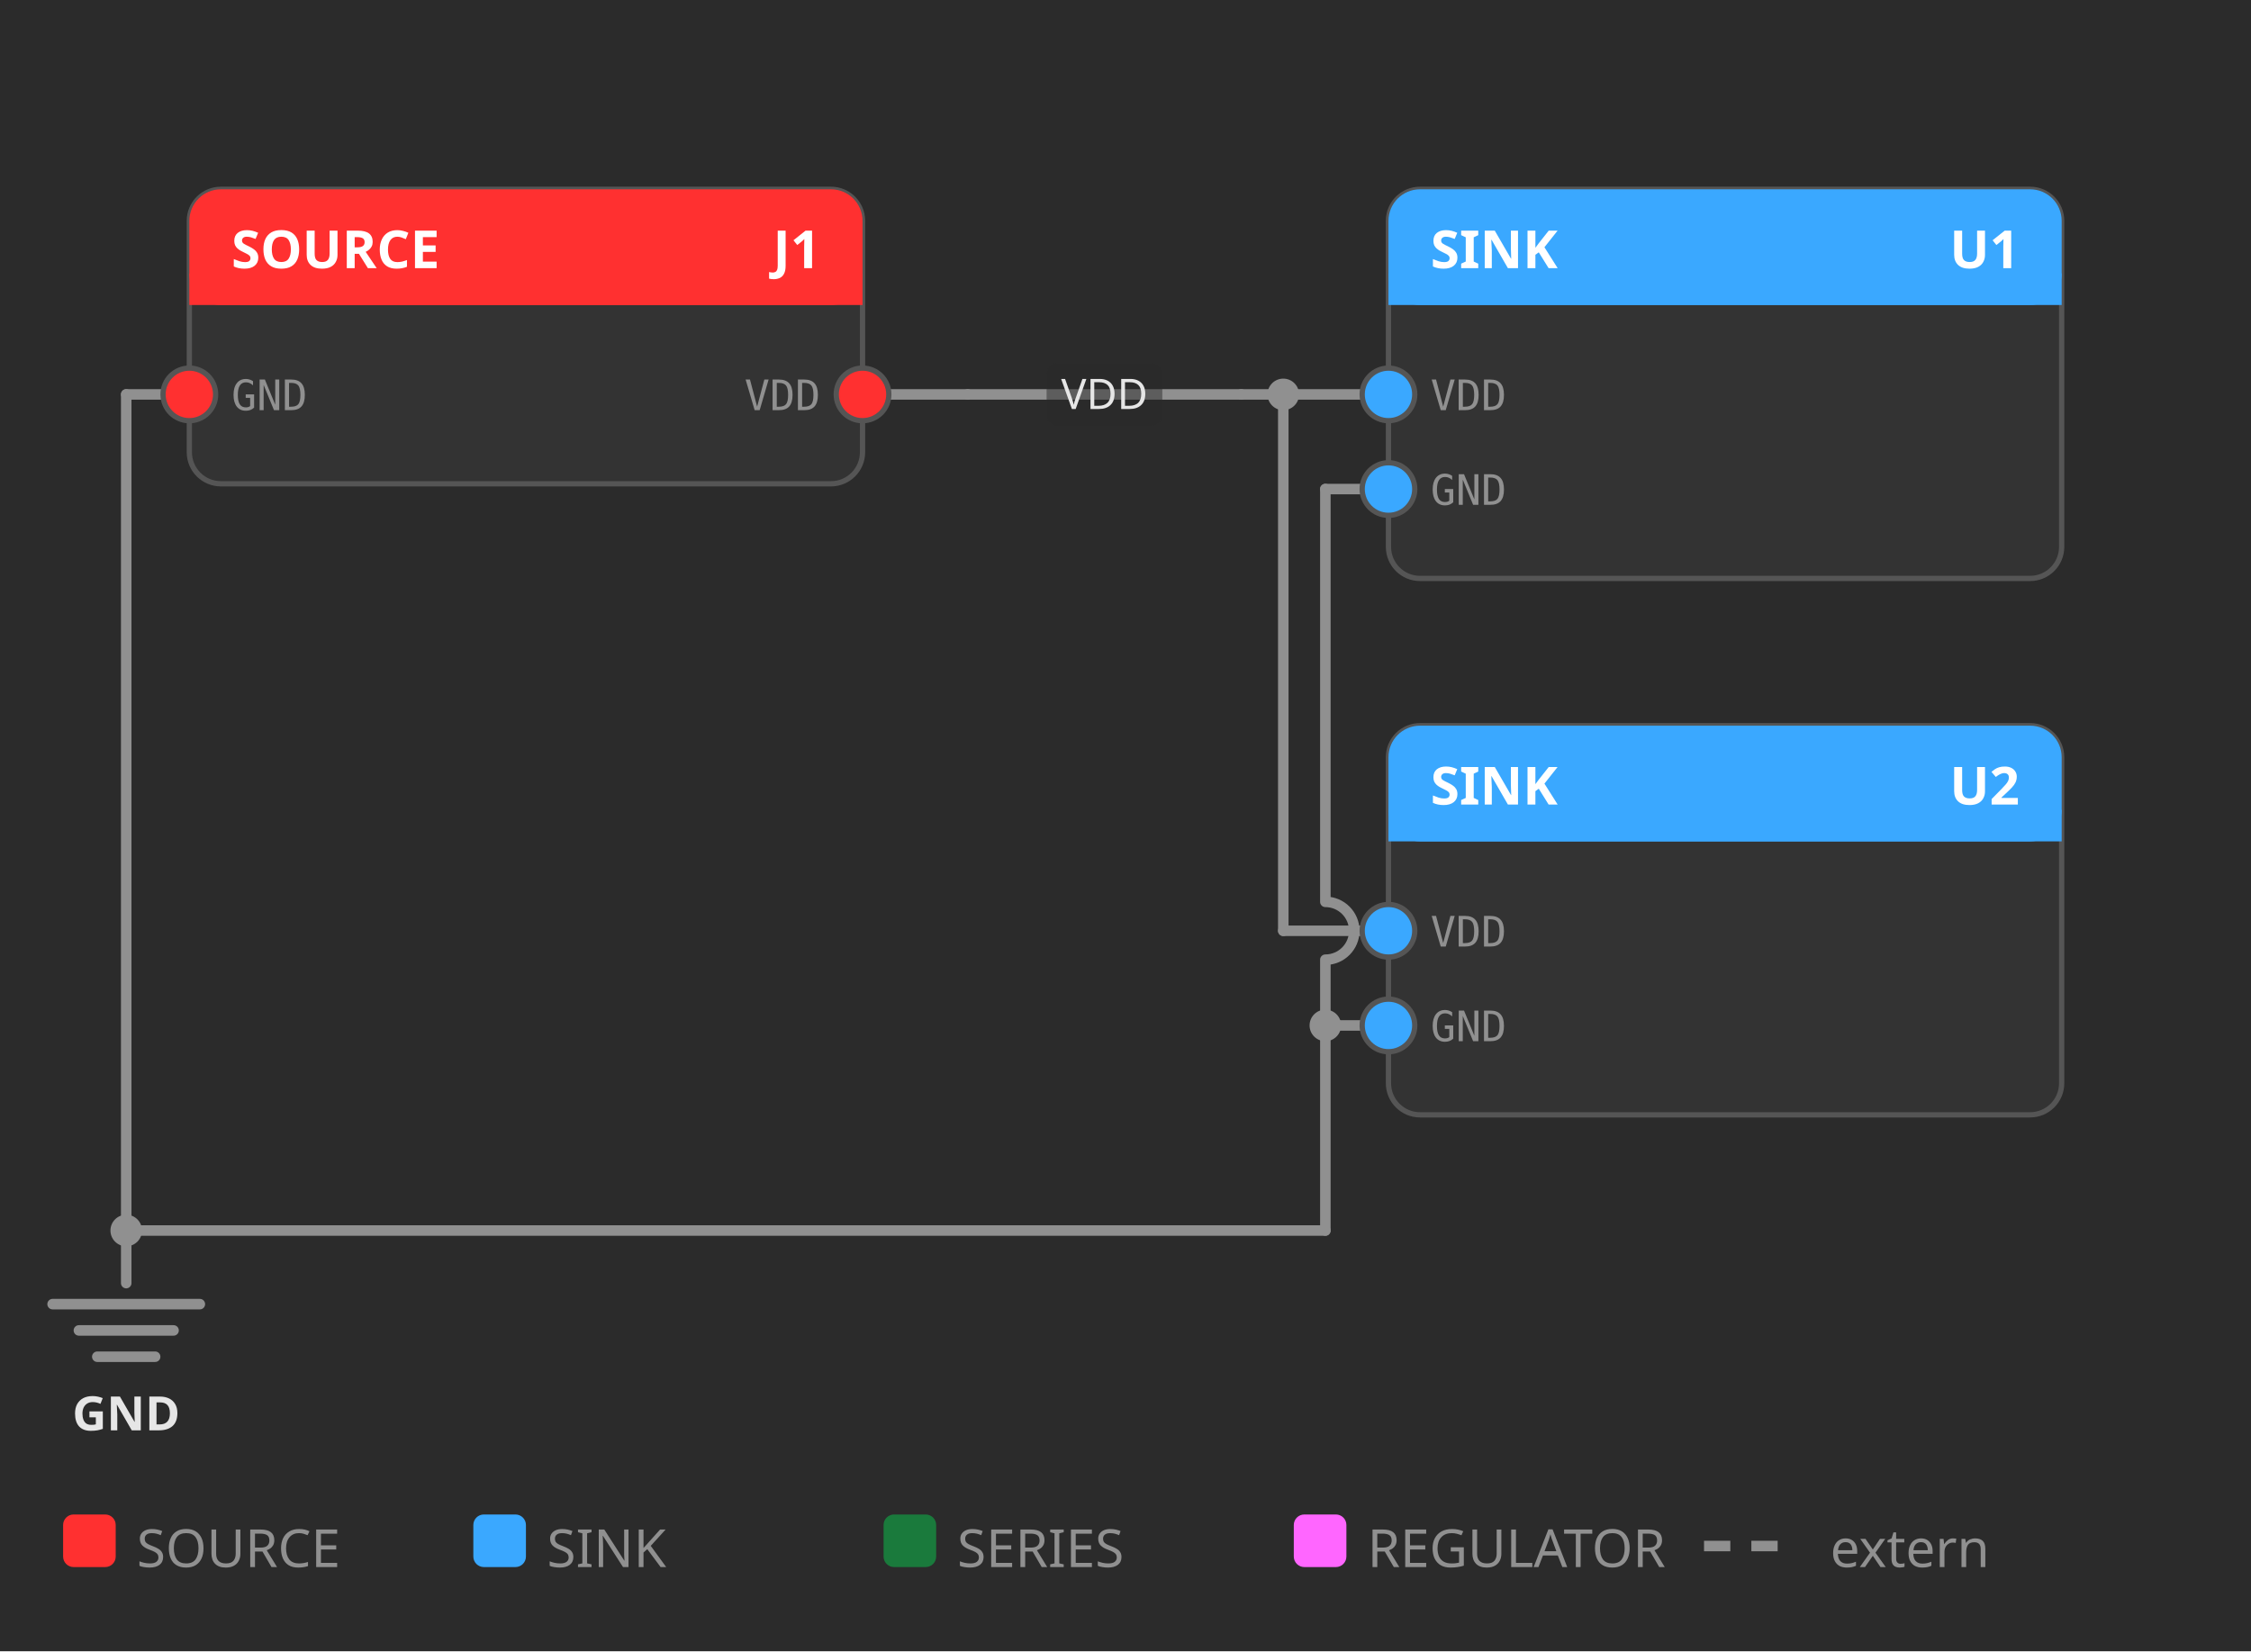
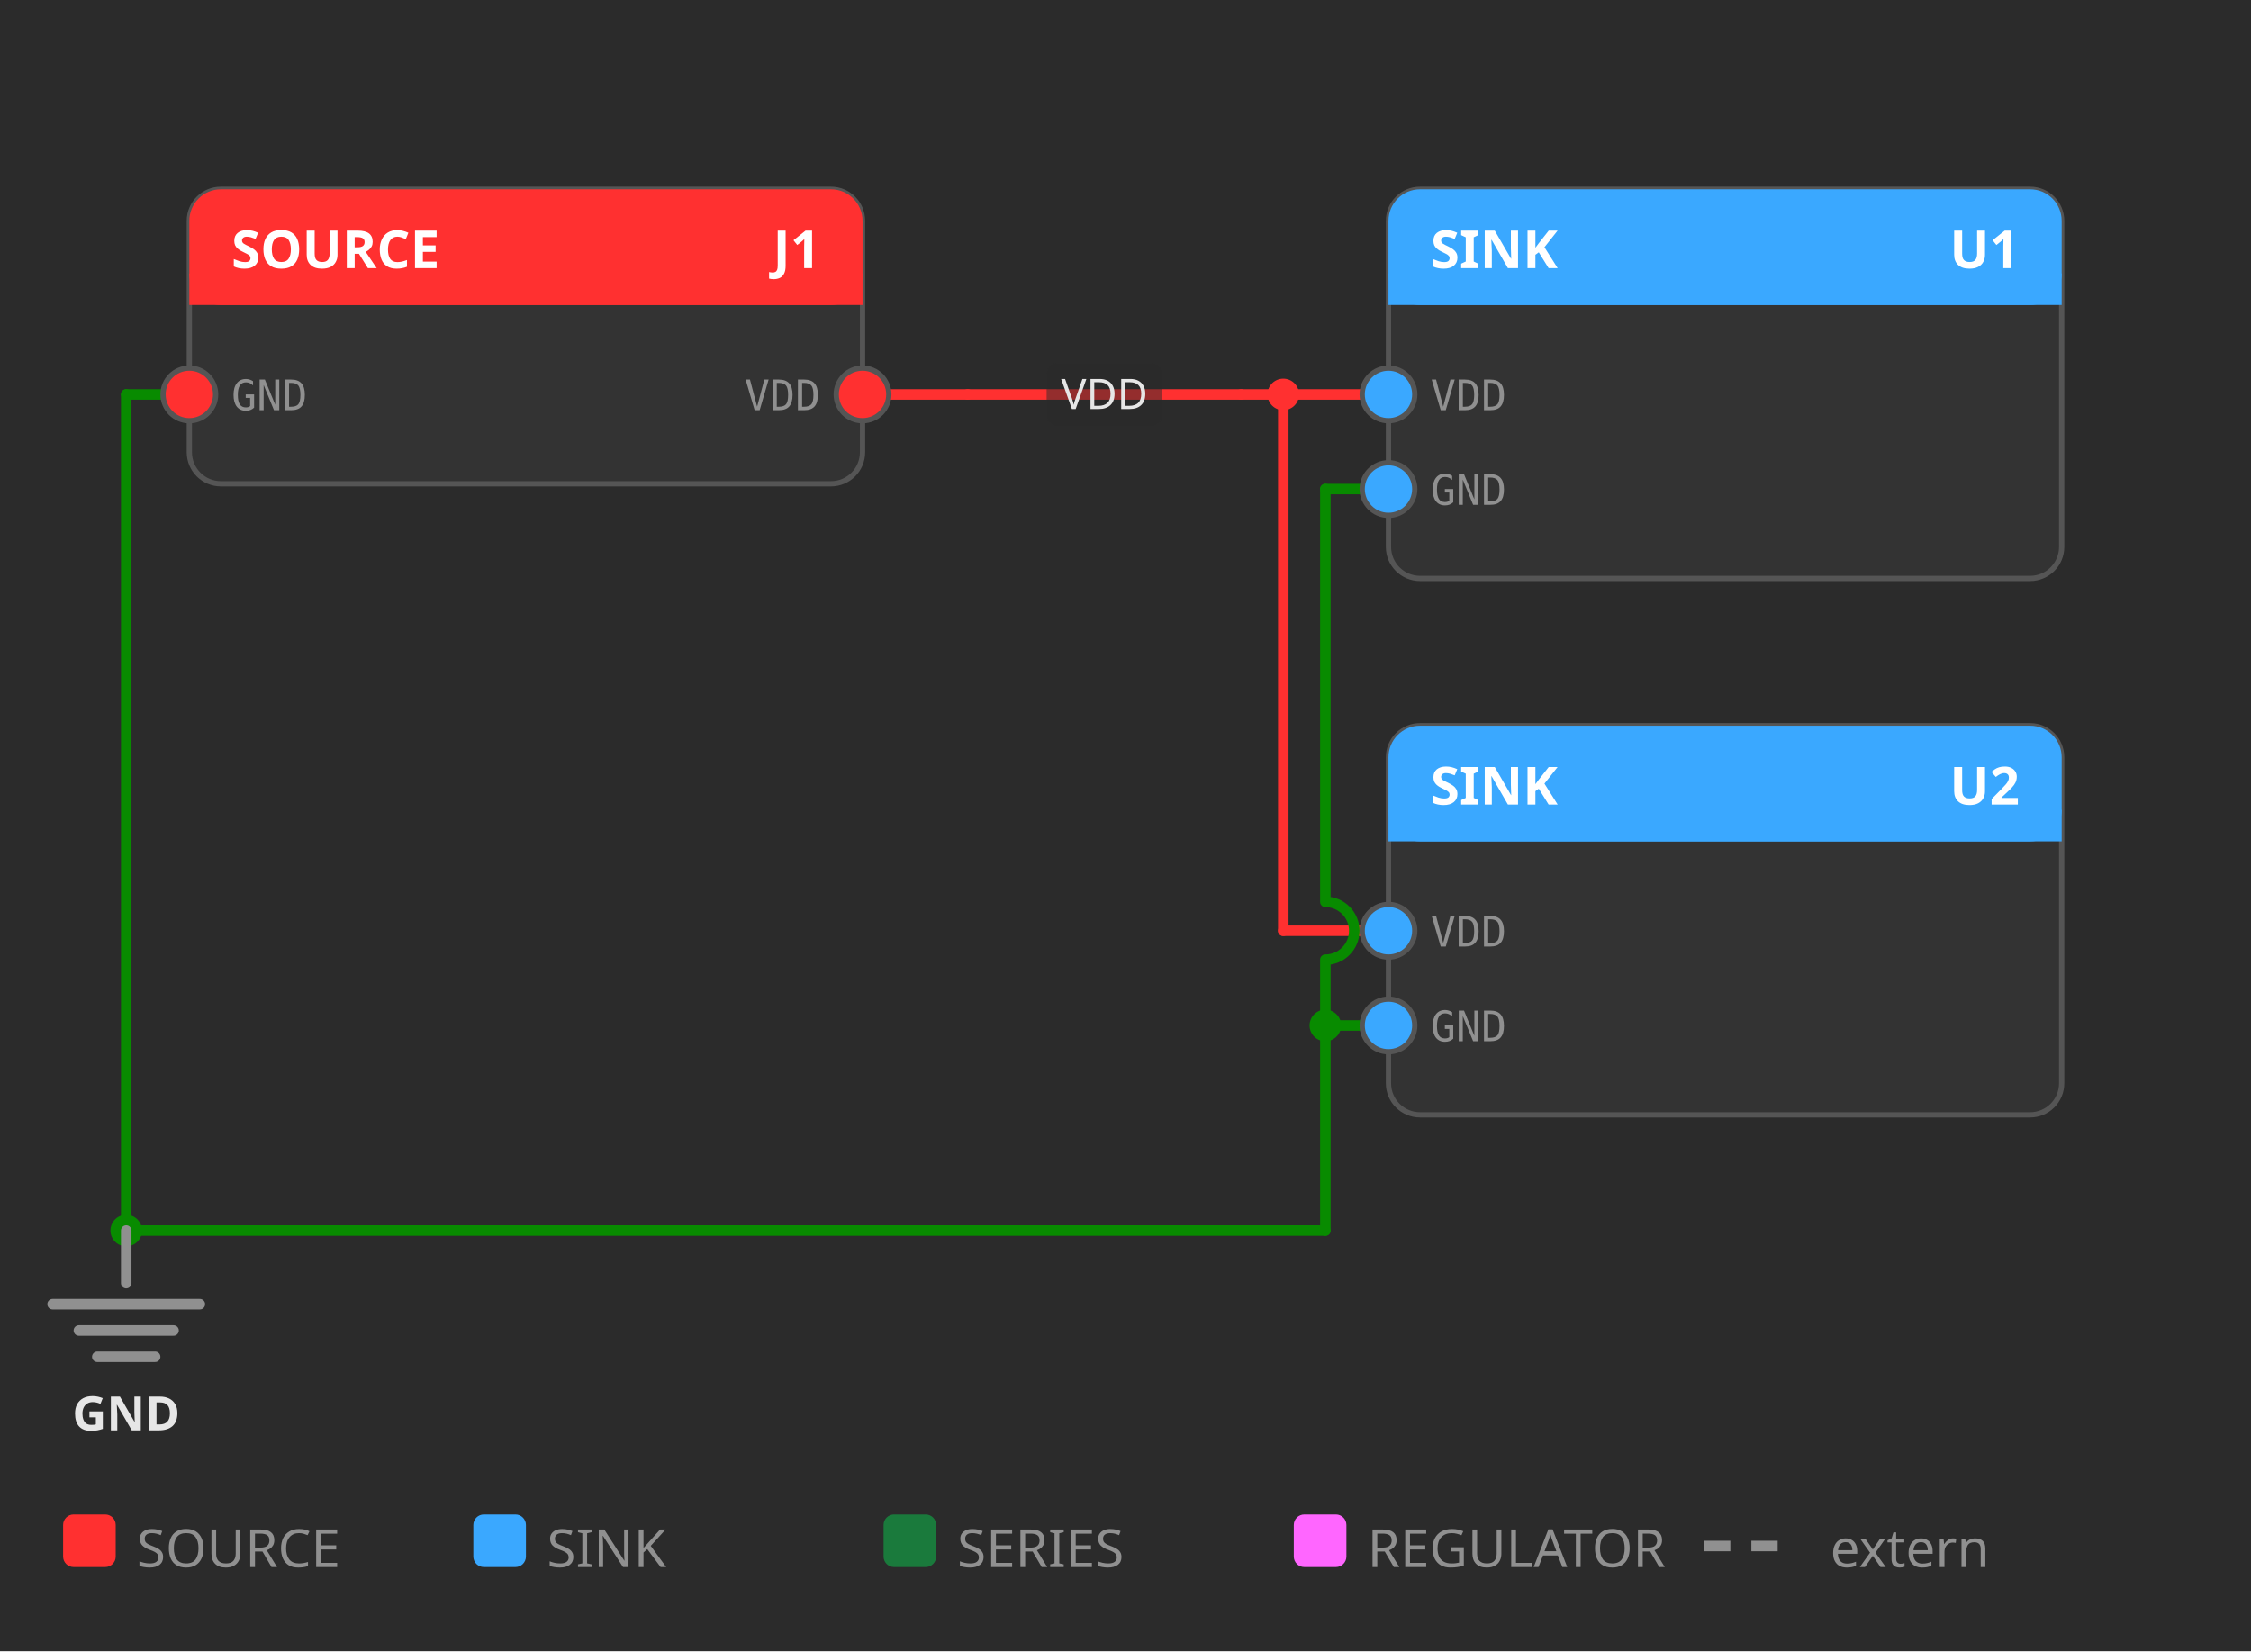
<svg xmlns="http://www.w3.org/2000/svg" width="428" height="314" viewBox="0 0 428 314">
  <rect width="100%" height="100%" fill="#2b2b2b" />
-   <line x1="164" y1="75" x2="184" y2="75" stroke="#909090" stroke-width="2" stroke-linecap="round" />
-   <line x1="184" y1="75" x2="236" y2="75" stroke="#909090" stroke-width="2" stroke-linecap="round" />
-   <line x1="236" y1="75" x2="244" y2="75" stroke="#909090" stroke-width="2" stroke-linecap="round" />
-   <line x1="244" y1="75" x2="264" y2="75" stroke="#909090" stroke-width="2" stroke-linecap="round" />
-   <line x1="244" y1="177" x2="264" y2="177" stroke="#909090" stroke-width="2" stroke-linecap="round" />
-   <line x1="24" y1="234" x2="252" y2="234" stroke="#909090" stroke-width="2" stroke-linecap="round" />
-   <line x1="24" y1="75" x2="36" y2="75" stroke="#909090" stroke-width="2" stroke-linecap="round" />
-   <line x1="252" y1="93" x2="264" y2="93" stroke="#909090" stroke-width="2" stroke-linecap="round" />
-   <line x1="252" y1="195" x2="264" y2="195" stroke="#909090" stroke-width="2" stroke-linecap="round" />
-   <path d="M 244,75 V 177" fill="none" stroke="#909090" stroke-width="2" stroke-linecap="round" stroke-linejoin="round" />
-   <path d="M 24,75 V 234" fill="none" stroke="#909090" stroke-width="2" stroke-linecap="round" stroke-linejoin="round" />
-   <path d="M 252,93 V 171.5 A 5.5,5.5 0 0 1 252,182.5 V 234" fill="none" stroke="#909090" stroke-width="2" stroke-linecap="round" stroke-linejoin="round" />
-   <circle cx="24" cy="234" r="3" fill="#909090" />
-   <circle cx="244" cy="75" r="3" fill="#909090" />
-   <circle cx="252" cy="195" r="3" fill="#909090" />
+   <line x1="164" y1="75" x2="184" y2="75" stroke="#ff3030" stroke-width="2" stroke-linecap="round" />
+   <line x1="184" y1="75" x2="236" y2="75" stroke="#ff3030" stroke-width="2" stroke-linecap="round" />
+   <line x1="236" y1="75" x2="244" y2="75" stroke="#ff3030" stroke-width="2" stroke-linecap="round" />
+   <line x1="244" y1="75" x2="264" y2="75" stroke="#ff3030" stroke-width="2" stroke-linecap="round" />
+   <line x1="244" y1="177" x2="264" y2="177" stroke="#ff3030" stroke-width="2" stroke-linecap="round" />
+   <line x1="24" y1="234" x2="252" y2="234" stroke="#088b00" stroke-width="2" stroke-linecap="round" />
+   <line x1="24" y1="75" x2="36" y2="75" stroke="#088b00" stroke-width="2" stroke-linecap="round" />
+   <line x1="252" y1="93" x2="264" y2="93" stroke="#088b00" stroke-width="2" stroke-linecap="round" />
+   <line x1="252" y1="195" x2="264" y2="195" stroke="#088b00" stroke-width="2" stroke-linecap="round" />
+   <path d="M 244,75 V 177" fill="none" stroke="#ff3030" stroke-width="2" stroke-linecap="round" stroke-linejoin="round" />
+   <path d="M 24,75 V 234" fill="none" stroke="#088b00" stroke-width="2" stroke-linecap="round" stroke-linejoin="round" />
+   <path d="M 252,93 V 171.5 A 5.5,5.5 0 0 1 252,182.5 V 234" fill="none" stroke="#088b00" stroke-width="2" stroke-linecap="round" stroke-linejoin="round" />
+   <circle cx="24" cy="234" r="3" fill="#088b00" />
+   <circle cx="244" cy="75" r="3" fill="#ff3030" />
+   <circle cx="252" cy="195" r="3" fill="#088b00" />
  <line x1="24" y1="234" x2="24" y2="244" stroke="#909090" stroke-width="2" stroke-linecap="round" />
  <line x1="10" y1="248" x2="38" y2="248" stroke="#909090" stroke-width="2" stroke-linecap="round" />
  <line x1="15" y1="253" x2="33" y2="253" stroke="#909090" stroke-width="2" stroke-linecap="round" />
  <line x1="18.5" y1="258" x2="29.5" y2="258" stroke="#909090" stroke-width="2" stroke-linecap="round" />
  <text x="24" y="272" text-anchor="middle" fill="#e6e6e6" font-family="Segoe UI,sans-serif" font-size="9" font-weight="600">GND</text>
  <rect class="topo-hit" data-label="J1" x="36" y="36" width="128" height="56" rx="6" fill="#333333" stroke="#555555" stroke-width="1" />
  <rect x="36" y="36" width="128" height="22" rx="6" fill="#ff3030" />
  <rect x="36" y="52" width="128" height="6" fill="#ff3030" />
  <text x="44" y="51" fill="#ffffff" font-family="Segoe UI,sans-serif" font-size="10" font-weight="600">SOURCE</text>
  <text x="156" y="51" fill="#ffffff" text-anchor="end" font-family="Segoe UI,sans-serif" font-size="10" font-weight="600">J1</text>
  <circle cx="164" cy="75" r="5" fill="#ff3030" stroke="#555555" stroke-width="1" />
  <text x="156" y="78" text-anchor="end" fill="#909090" font-family="Consolas,monospace" font-size="8">VDD</text>
  <circle cx="36" cy="75" r="5" fill="#ff3030" stroke="#555555" stroke-width="1" />
  <text x="44" y="78" text-anchor="start" fill="#909090" font-family="Consolas,monospace" font-size="8">GND</text>
  <rect class="topo-hit" data-label="U1" x="264" y="36" width="128" height="74" rx="6" fill="#333333" stroke="#555555" stroke-width="1" />
  <rect x="264" y="36" width="128" height="22" rx="6" fill="#3aa8ff" />
  <rect x="264" y="52" width="128" height="6" fill="#3aa8ff" />
  <text x="272" y="51" fill="#ffffff" font-family="Segoe UI,sans-serif" font-size="10" font-weight="600">SINK</text>
  <text x="384" y="51" fill="#ffffff" text-anchor="end" font-family="Segoe UI,sans-serif" font-size="10" font-weight="600">U1</text>
  <circle cx="264" cy="75" r="5" fill="#3aa8ff" stroke="#555555" stroke-width="1" />
  <text x="272" y="78" text-anchor="start" fill="#909090" font-family="Consolas,monospace" font-size="8">VDD</text>
  <circle cx="264" cy="93" r="5" fill="#3aa8ff" stroke="#555555" stroke-width="1" />
  <text x="272" y="96" text-anchor="start" fill="#909090" font-family="Consolas,monospace" font-size="8">GND</text>
  <rect class="topo-hit" data-label="U2" x="264" y="138" width="128" height="74" rx="6" fill="#333333" stroke="#555555" stroke-width="1" />
  <rect x="264" y="138" width="128" height="22" rx="6" fill="#3aa8ff" />
  <rect x="264" y="154" width="128" height="6" fill="#3aa8ff" />
  <text x="272" y="153" fill="#ffffff" font-family="Segoe UI,sans-serif" font-size="10" font-weight="600">SINK</text>
  <text x="384" y="153" fill="#ffffff" text-anchor="end" font-family="Segoe UI,sans-serif" font-size="10" font-weight="600">U2</text>
  <circle cx="264" cy="177" r="5" fill="#3aa8ff" stroke="#555555" stroke-width="1" />
  <text x="272" y="180" text-anchor="start" fill="#909090" font-family="Consolas,monospace" font-size="8">VDD</text>
  <circle cx="264" cy="195" r="5" fill="#3aa8ff" stroke="#555555" stroke-width="1" />
  <text x="272" y="198" text-anchor="start" fill="#909090" font-family="Consolas,monospace" font-size="8">GND</text>
  <rect x="199" y="69" width="22" height="12" fill="#2b2b2b" fill-opacity="0.5" stroke="none" rx="2" />
  <text x="210" y="75" text-anchor="middle" dominant-baseline="middle" fill="#e6e6e6" font-family="Segoe UI,sans-serif" font-size="8">VDD</text>
  <rect x="12" y="288" width="10" height="10" rx="2" fill="#ff3030" />
  <text x="26" y="298" fill="#909090" font-family="Segoe UI,sans-serif" font-size="10">SOURCE</text>
  <rect x="90" y="288" width="10" height="10" rx="2" fill="#3aa8ff" />
  <text x="104" y="298" fill="#909090" font-family="Segoe UI,sans-serif" font-size="10">SINK</text>
  <rect x="168" y="288" width="10" height="10" rx="2" fill="#1a7a3c" />
  <text x="182" y="298" fill="#909090" font-family="Segoe UI,sans-serif" font-size="10">SERIES</text>
  <rect x="246" y="288" width="10" height="10" rx="2" fill="#ff66ff" />
  <text x="260" y="298" fill="#909090" font-family="Segoe UI,sans-serif" font-size="10">REGULATOR</text>
  <line x1="324" y1="294" x2="342" y2="294" stroke="#909090" stroke-width="2" stroke-dasharray="5 4" />
  <text x="348" y="298" fill="#909090" font-family="Segoe UI,sans-serif" font-size="10">extern</text>
</svg>
